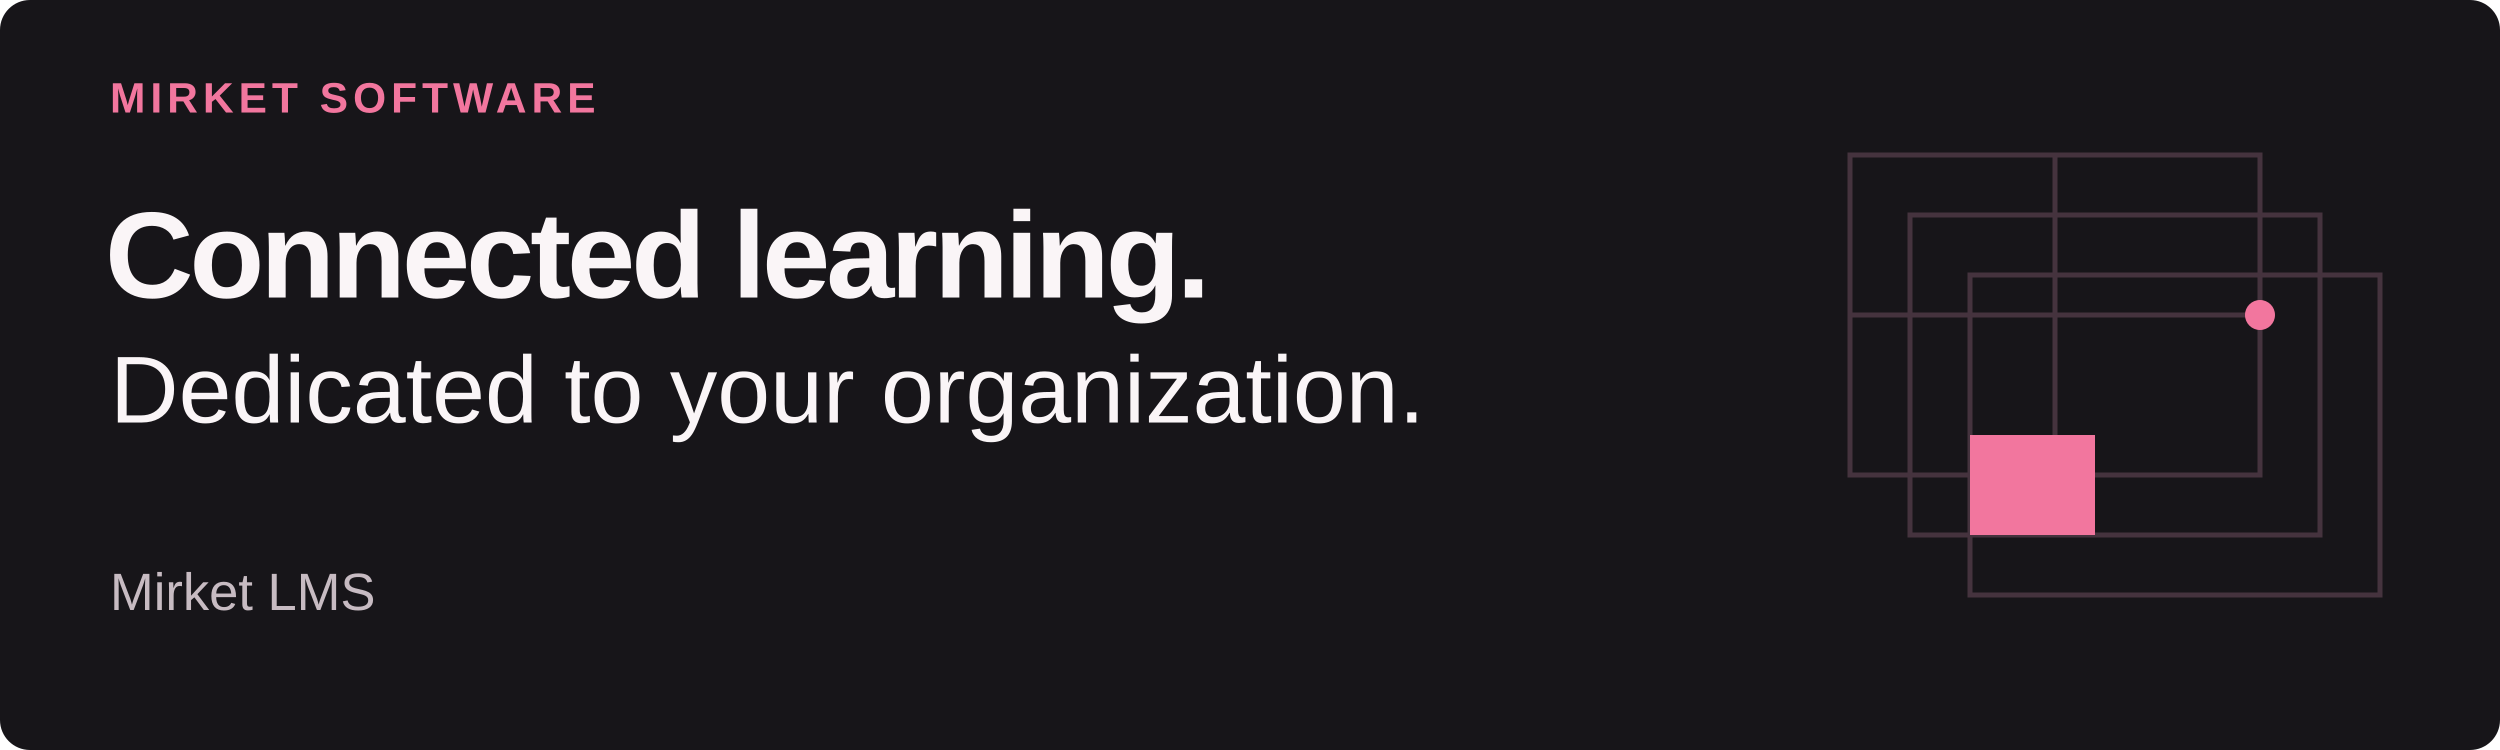
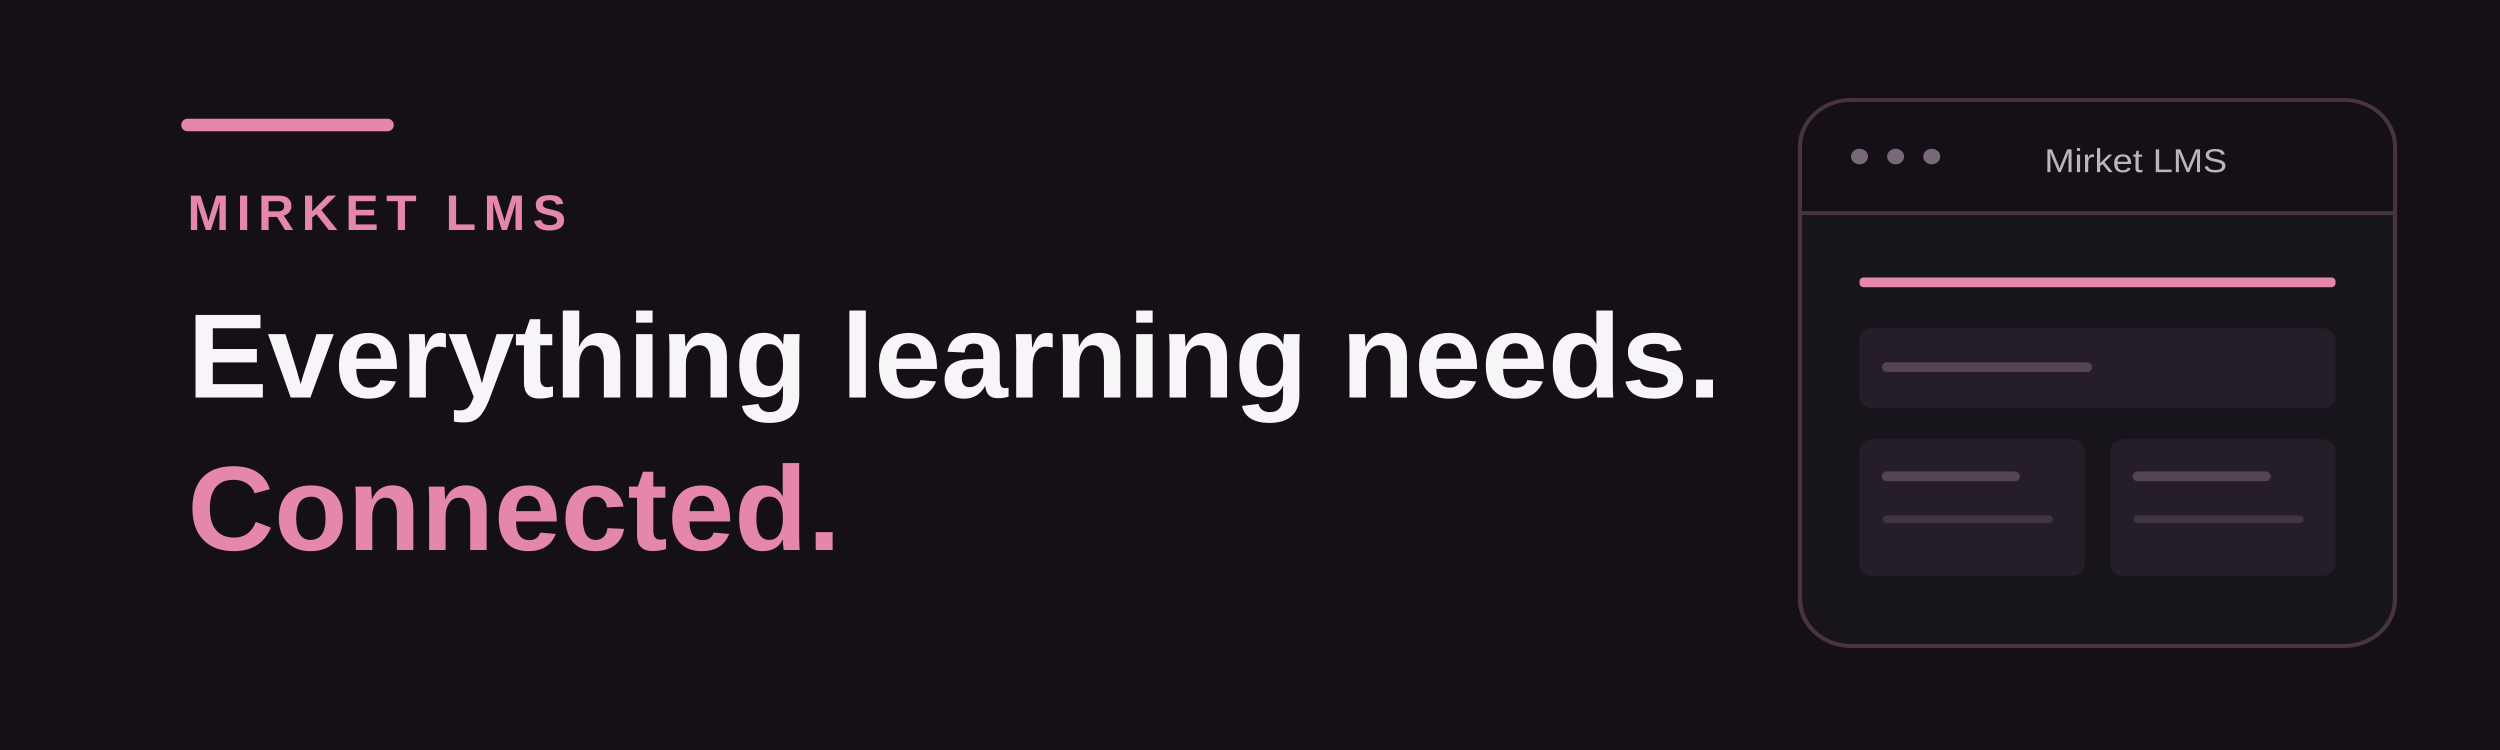
- <svg xmlns="http://www.w3.org/2000/svg" width="1000" height="300" viewBox="0 0 1000 300" role="img" aria-labelledby="title desc">
-   <rect width="1000" height="300" rx="12" fill="#171519" />
-   <g font-family="Arial,Helvetica,sans-serif">
-     <text x="44" y="45" font-size="17" font-weight="700" letter-spacing="2" fill="#f2769e">MIRKET SOFTWARE</text>
-     <text x="42" y="119" font-size="49" font-weight="700" letter-spacing="-1.6" fill="#faf5f7">Connected learning.</text>
-     <text x="44" y="169" font-size="38" fill="#faf5f7">Dedicated to your organization.</text>
-     <text x="44" y="244" font-size="21" fill="#c7bbc2">Mirket LMS</text>
+ <svg xmlns="http://www.w3.org/2000/svg" width="1000" height="300" viewBox="0 0 1000 300">
+   <defs>
+     <linearGradient id="bg" x1="0" y1="0" x2="1" y2="1">
+       <stop stop-color="#111015" />
+       <stop offset="1" stop-color="#26121e" />
+     </linearGradient>
+   </defs>
+   <rect width="1000" height="300" fill="#151017" />
+   <path d="M75 50h80" stroke="#e487aa" stroke-width="5" stroke-linecap="round" />
+   <text x="75" y="92" fill="#e487aa" font-family="Arial, sans-serif" font-size="20" font-weight="bold" letter-spacing="3">MIRKET LMS</text>
+   <text x="75" y="159" fill="#f8f5f8" font-family="Arial, sans-serif" font-size="48" font-weight="bold">Everything learning needs.</text>
+   <text x="75" y="220" fill="#e487aa" font-family="Arial, sans-serif" font-size="48" font-weight="bold">Connected.</text>
+   <g transform="translate(720,40) scale(0.85,0.78)">
+     <rect width="280" height="280" rx="24" fill="#18141c" stroke="#48343f" stroke-width="2" />
+     <path d="M24 1h232a23 23 0 0 1 23 23v34H1V24A23 23 0 0 1 24 1z" fill="#151017" />
+     <path d="M0 58h280" stroke="#48343f" stroke-width="2" />
+     <circle cx="28" cy="29" r="4" fill="#776a76" />
+     <circle cx="45" cy="29" r="4" fill="#776a76" />
+     <circle cx="62" cy="29" r="4" fill="#776a76" />
+     <text x="158" y="37" text-anchor="middle" fill="#bfb3be" font-family="Arial, sans-serif" font-size="17">Mirket LMS</text>
+     <rect x="28" y="91" width="224" height="5" rx="2" fill="#e487aa" />
+     <rect x="28" y="117" width="224" height="41" rx="6" fill="#251d27" />
+     <rect x="28" y="174" width="106" height="70" rx="6" fill="#251d27" />
+     <rect x="146" y="174" width="106" height="70" rx="6" fill="#251d27" />
+     <path d="M41 137h94M41 193h60M159 193h60" stroke="#554550" stroke-width="5" stroke-linecap="round" />
+     <path d="M41 215h76M159 215h76" stroke="#403641" stroke-width="4" stroke-linecap="round" />
  </g>
-   <g fill="none" stroke="#45333e" stroke-width="2">
-     <path d="M764 86h164v128H764z M788 110h164v128H788z M740 62h164v128H740z M740 126h164M822 62v128" />
-   </g>
-   <path d="M788 174h50v40h-50z" fill="#f2769e" />
-   <circle cx="904" cy="126" r="6" fill="#f2769e" />
</svg>
